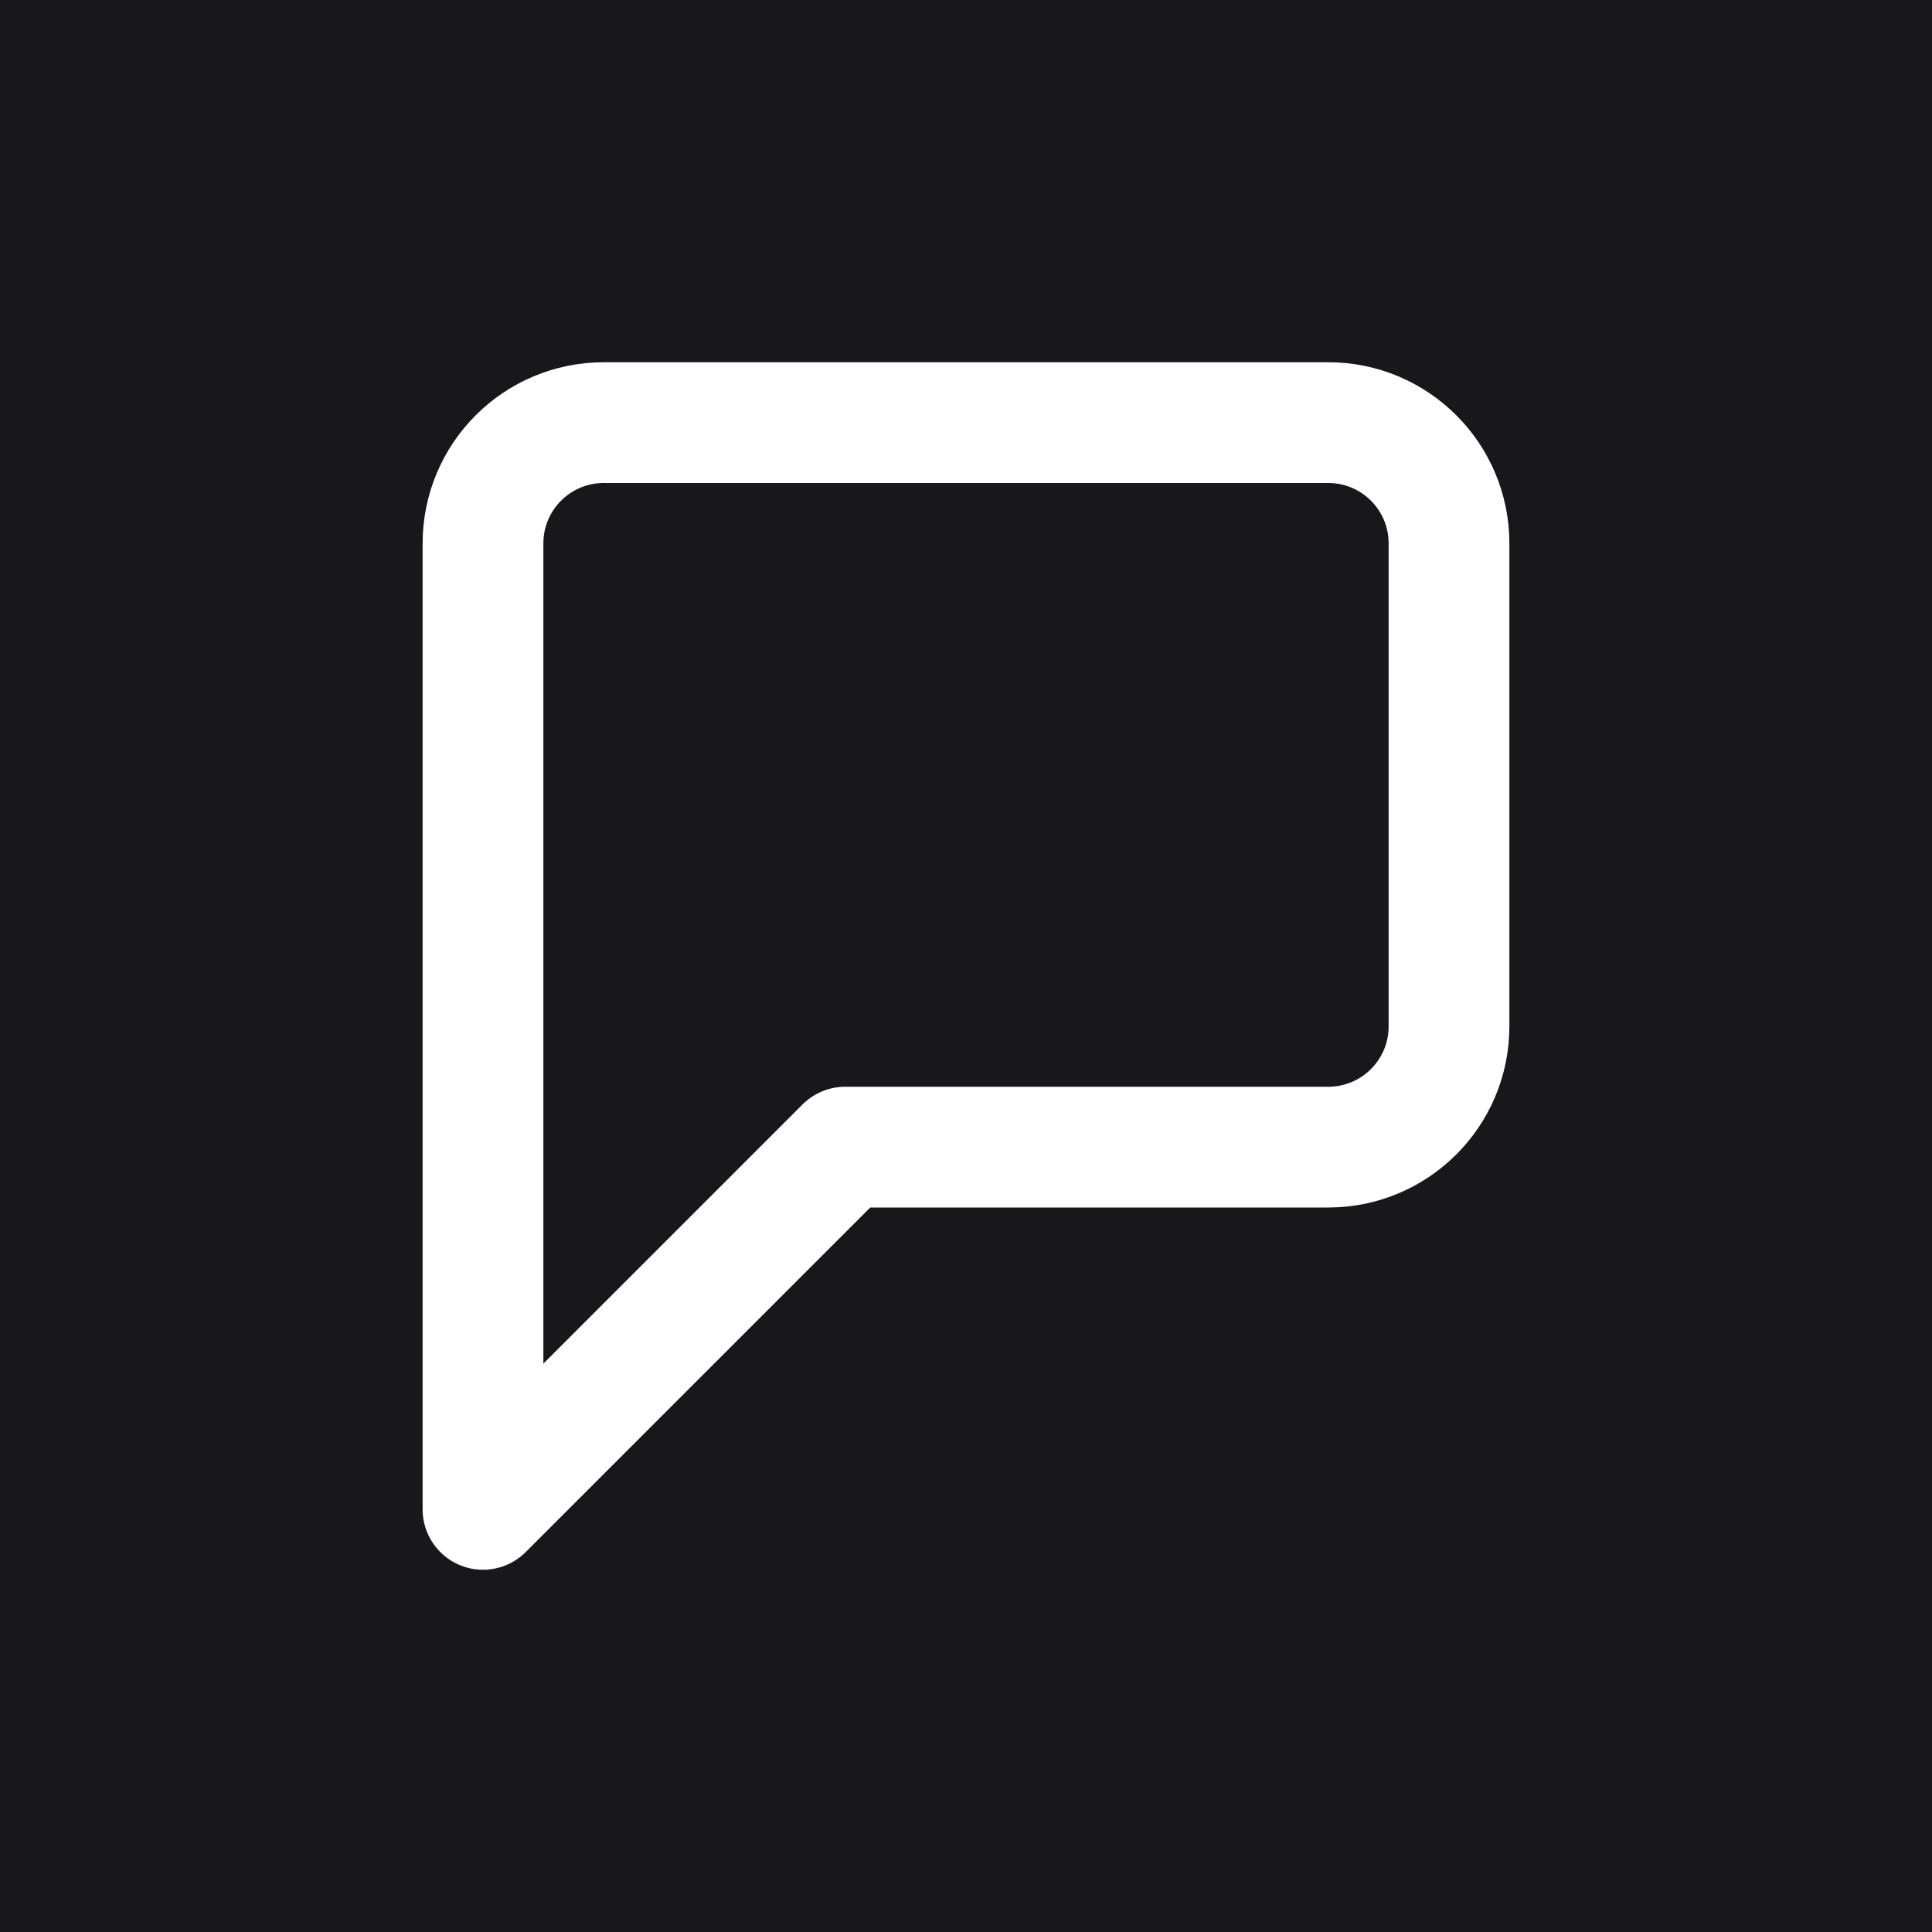
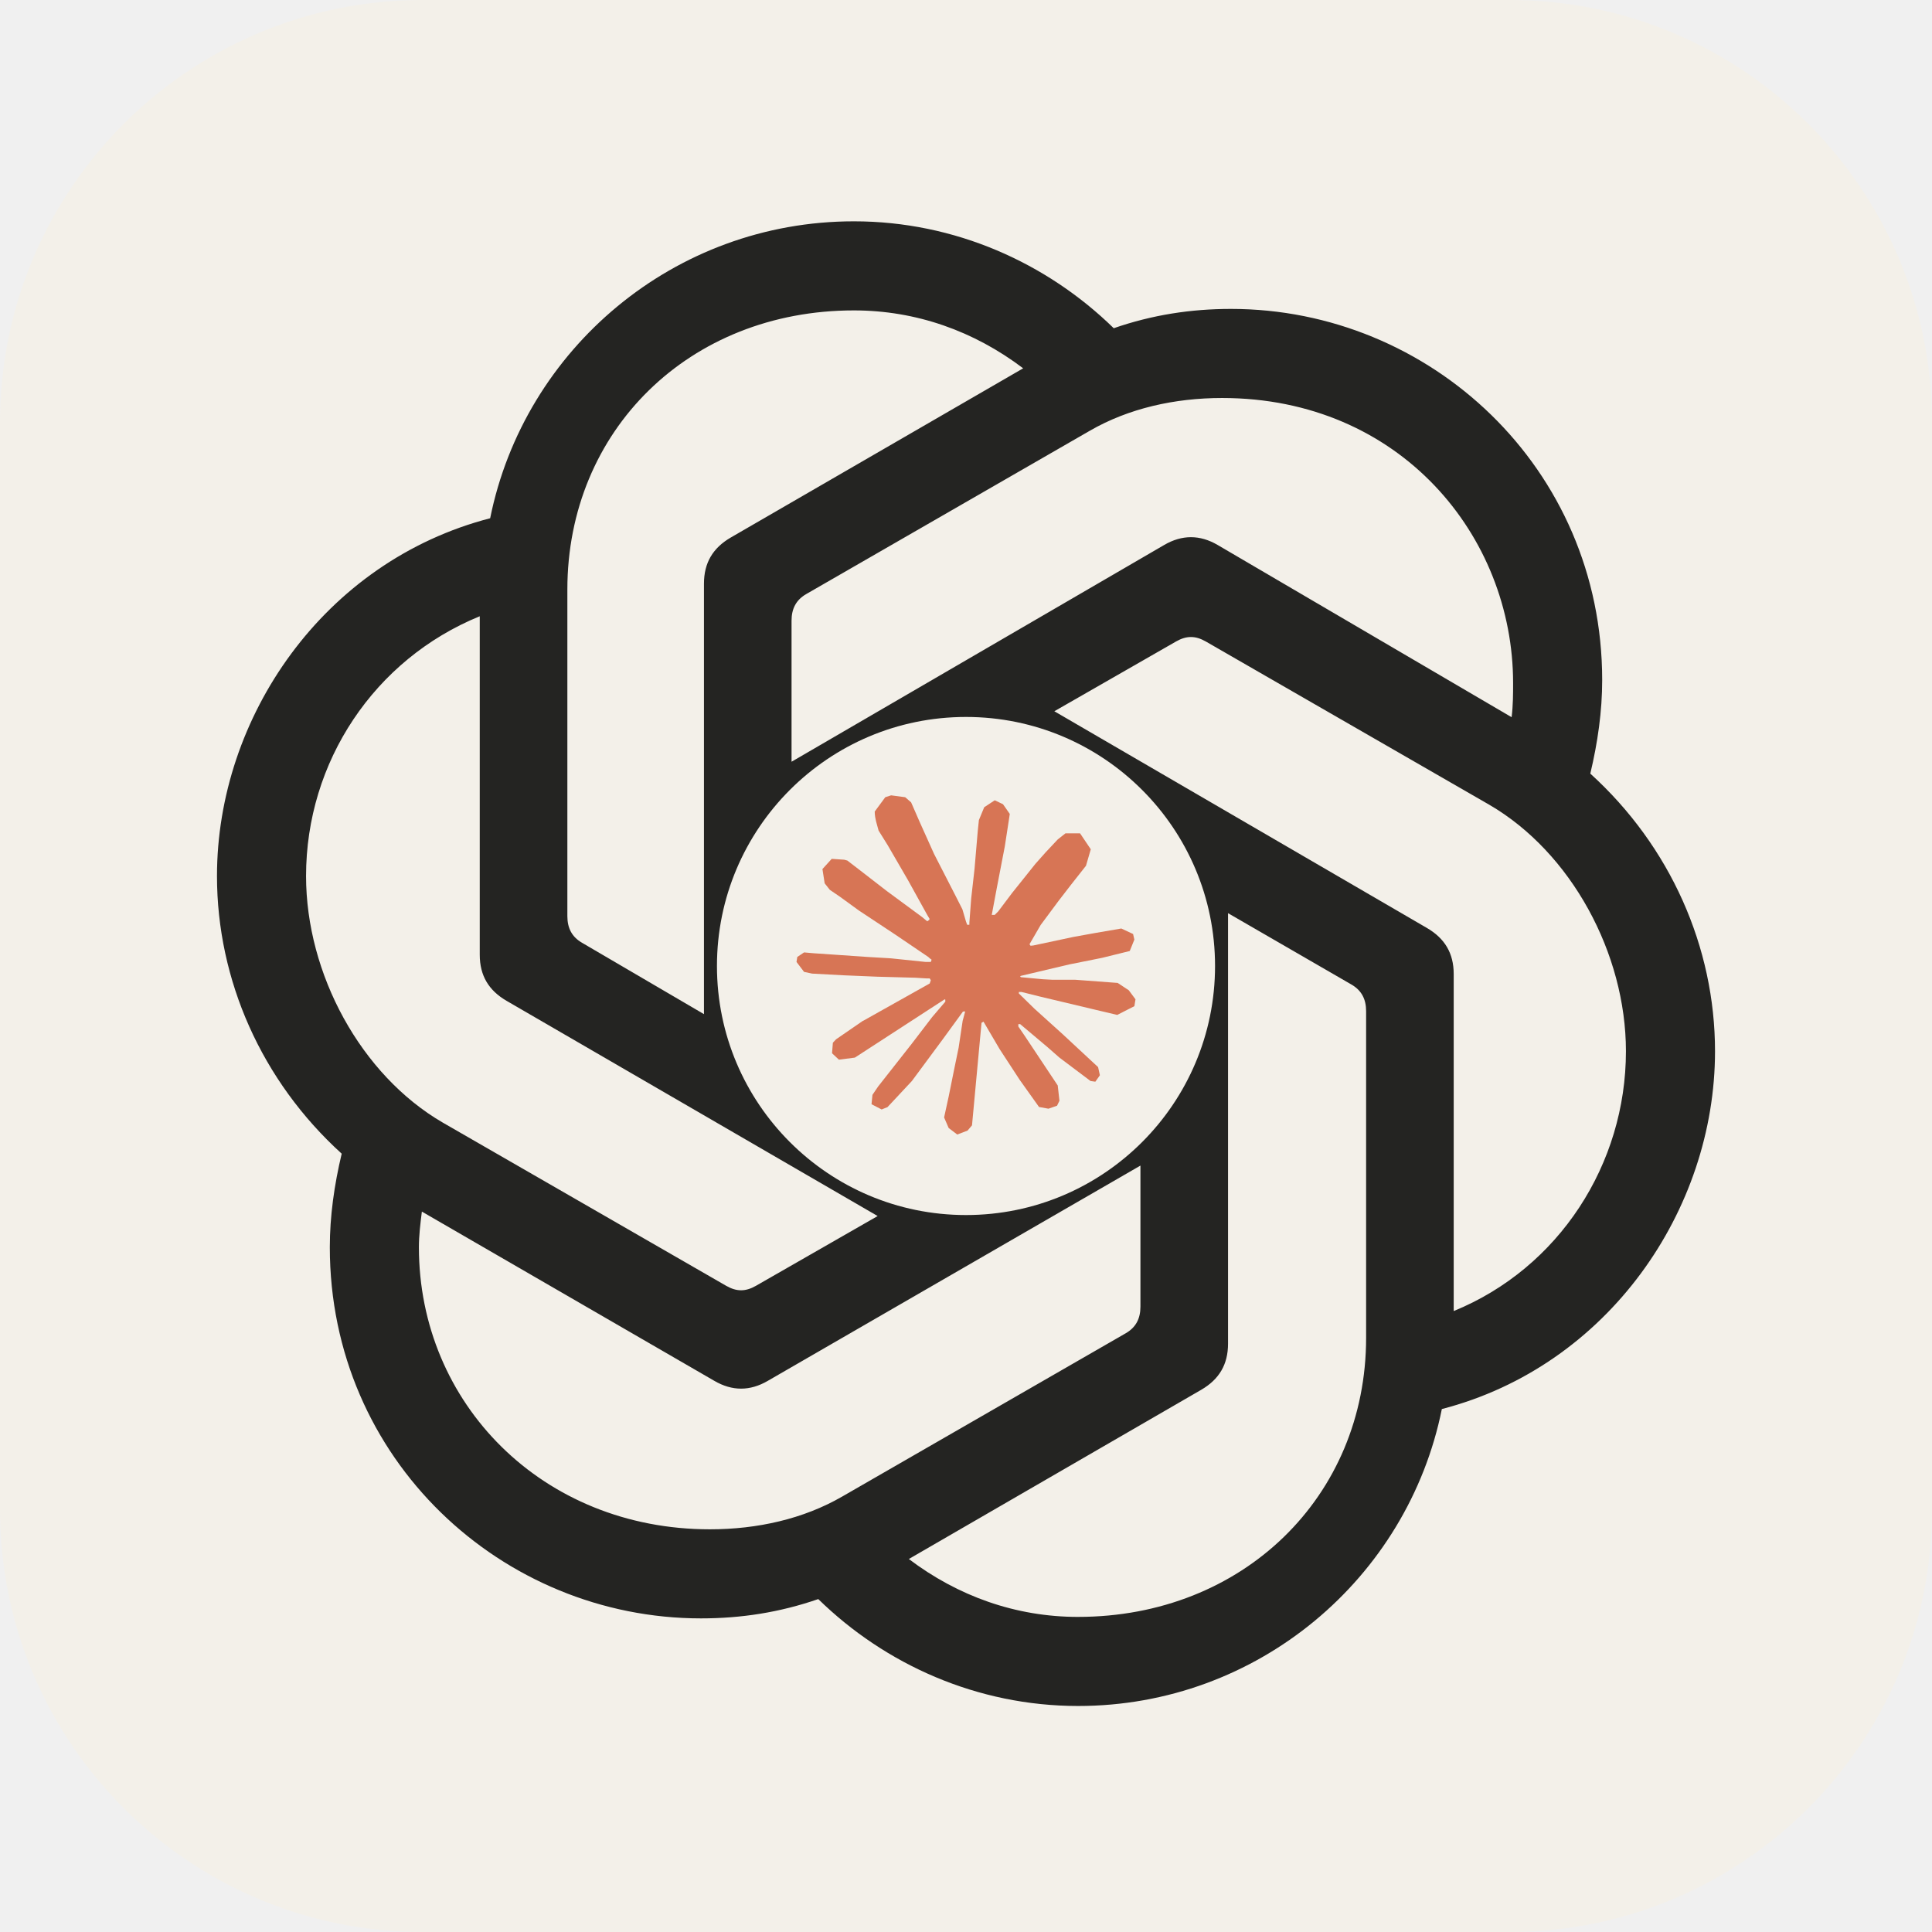
- <svg xmlns="http://www.w3.org/2000/svg" width="512" height="512" viewBox="0 0 512 512" fill="none">
-   <rect width="512" height="512" fill="hsl(240 5.9% 10%)" />
-   <path d="M128 144C128 126.327 142.327 112 160 112H352C369.673 112 384 126.327 384 144V272C384 289.673 369.673 304 352 304H224L128 400V144Z" stroke="white" stroke-width="32" stroke-linecap="round" stroke-linejoin="round" fill="none" />
+ <svg xmlns="http://www.w3.org/2000/svg" width="192" height="192" viewBox="0 0 512 512">
+   <rect width="512" height="512" rx="112" fill="#F3F0E9" />
+   <path d="M304.246 294.611V249.028C304.246 245.189 305.687 242.309 309.044 240.392L400.692 187.612C413.167 180.415 428.042 177.058 443.394 177.058C500.971 177.058 537.44 221.682 537.44 269.182C537.44 272.54 537.44 276.379 536.959 280.218L441.954 224.558C436.197 221.201 430.437 221.201 424.68 224.558L304.246 294.611ZM518.245 472.145V363.224C518.245 356.505 515.364 351.707 509.608 348.349L389.174 278.296L428.519 255.743C431.877 253.826 434.757 253.826 438.115 255.743L529.762 308.523C556.154 323.879 573.905 356.505 573.905 388.171C573.905 424.636 552.315 458.225 518.245 472.141V472.145ZM275.937 376.182L236.592 353.152C233.235 351.235 231.794 348.354 231.794 344.515V238.956C231.794 187.617 271.139 148.749 324.4 148.749C344.555 148.749 363.264 155.468 379.102 167.463L284.578 222.164C278.822 225.521 275.942 230.319 275.942 237.039V376.186L275.937 376.182ZM360.626 425.122L304.246 393.455V326.283L360.626 294.616L417.002 326.283V393.455L360.626 425.122ZM396.852 570.989C376.698 570.989 357.989 564.27 342.151 552.276L436.674 497.574C442.431 494.217 445.311 489.419 445.311 482.699V343.552L485.138 366.582C488.495 368.499 489.936 371.379 489.936 375.219V480.778C489.936 532.117 450.109 570.985 396.852 570.985V570.989ZM283.134 463.99L191.486 411.211C165.094 395.854 147.343 363.229 147.343 331.562C147.343 294.616 169.415 261.509 203.48 247.593V356.991C203.48 363.71 206.361 368.508 212.117 371.866L332.074 441.437L292.729 463.99C289.372 465.907 286.491 465.907 283.134 463.99ZM277.859 542.68C223.639 542.68 183.813 501.895 183.813 451.514C183.813 447.675 184.294 443.836 184.771 439.997L279.295 494.698C285.051 498.056 290.812 498.056 296.568 494.698L417.002 425.127V470.71C417.002 474.549 415.562 477.429 412.204 479.346L320.557 532.126C308.081 539.323 293.206 542.68 277.854 542.68H277.859ZM396.852 599.776C454.911 599.776 503.37 558.513 514.41 503.812C568.149 489.896 602.696 439.515 602.696 388.176C602.696 354.587 588.303 321.962 562.392 298.45C564.791 288.373 566.231 278.296 566.231 268.224C566.231 199.611 510.571 148.267 446.274 148.267C433.322 148.267 420.846 150.184 408.37 154.505C386.775 133.392 357.026 119.958 324.4 119.958C266.342 119.958 217.883 161.22 206.843 215.921C153.104 229.837 118.557 280.218 118.557 331.557C118.557 365.146 132.95 397.771 158.861 421.283C156.462 431.36 155.022 441.437 155.022 451.51C155.022 520.123 210.682 571.466 274.978 571.466C287.931 571.466 300.407 569.549 312.883 565.228C334.473 586.341 364.222 599.776 396.852 599.776Z" transform="translate(256 256) scale(.82) translate(-360.626 -360.626)" fill="#242422" />
+   <circle cx="256" cy="256" r="66" fill="#F3F0E9" />
+   <path d="M142.27 316.619l73.655-41.326 1.238-3.589-1.238-1.996-3.589-.001-12.31-.759-42.084-1.138-36.498-1.516-35.361-1.896-8.897-1.895-8.34-10.995.859-5.484 7.482-5.03 10.717.935 23.683 1.617 35.537 2.452 25.782 1.517 38.193 3.968h6.064l.86-2.451-2.073-1.517-1.618-1.517-36.776-24.922-39.81-26.338-20.852-15.166-11.273-7.683-5.687-7.204-2.451-15.721 10.237-11.273 13.75.935 3.513.936 13.928 10.716 29.749 23.027 38.848 28.612 5.687 4.727 2.275-1.617.278-1.138-2.553-4.271-21.13-38.193-22.546-38.848-10.035-16.101-2.654-9.655c-.935-3.968-1.617-7.304-1.617-11.374l11.652-15.823 6.445-2.073 15.545 2.073 6.547 5.687 9.655 22.092 15.646 34.78 24.265 47.291 7.103 14.028 3.791 12.992 1.416 3.968 2.449-.001v-2.275l1.997-26.641 3.69-32.707 3.589-42.084 1.239-11.854 5.863-14.206 11.652-7.683 9.099 4.348 7.482 10.716-1.036 6.926-4.449 28.915-8.72 45.294-5.687 30.331h3.313l3.792-3.791 15.342-20.372 25.782-32.227 11.374-12.789 13.27-14.129 8.517-6.724 16.1-.001 11.854 17.617-5.307 18.199-16.581 21.029-13.75 17.819-19.716 26.54-12.309 21.231 1.138 1.694 2.932-.278 44.536-9.479 24.062-4.347 28.714-4.928 12.992 6.066 1.416 6.167-5.106 12.613-30.71 7.583-36.018 7.204-53.636 12.689-.657.48.758.935 24.164 2.275 10.337.556h25.301l47.114 3.514 12.309 8.139 7.381 9.959-1.238 7.583-18.957 9.655-25.579-6.066-59.702-14.205-20.474-5.106-2.83-.001v1.694l17.061 16.682 31.266 28.233 39.152 36.397 1.997 8.999-5.03 7.102-5.307-.758-34.401-25.883-13.27-11.651-30.053-25.302-1.996-.001v2.654l6.926 10.136 36.574 54.975 1.895 16.859-2.653 5.485-9.479 3.311-10.414-1.895-21.408-30.054-22.092-33.844-17.819-30.331-2.173 1.238-10.515 113.261-4.929 5.788-11.374 4.348-9.478-7.204-5.03-11.652 5.03-23.027 6.066-30.052 4.928-23.886 4.449-29.674 2.654-9.858-.177-.657-2.173.278-22.37 30.71-34.021 45.977-26.919 28.815-6.445 2.553-11.173-5.789 1.037-10.337 6.243-9.2 37.257-47.392 22.47-29.371 14.508-16.961-.101-2.451h-.859l-98.954 64.251-17.618 2.275-7.583-7.103.936-11.652 3.589-3.791 29.749-20.474-.101.102.024.101z" transform="translate(194.56 194.56) scale(.24)" fill="#D77555" />
</svg>
